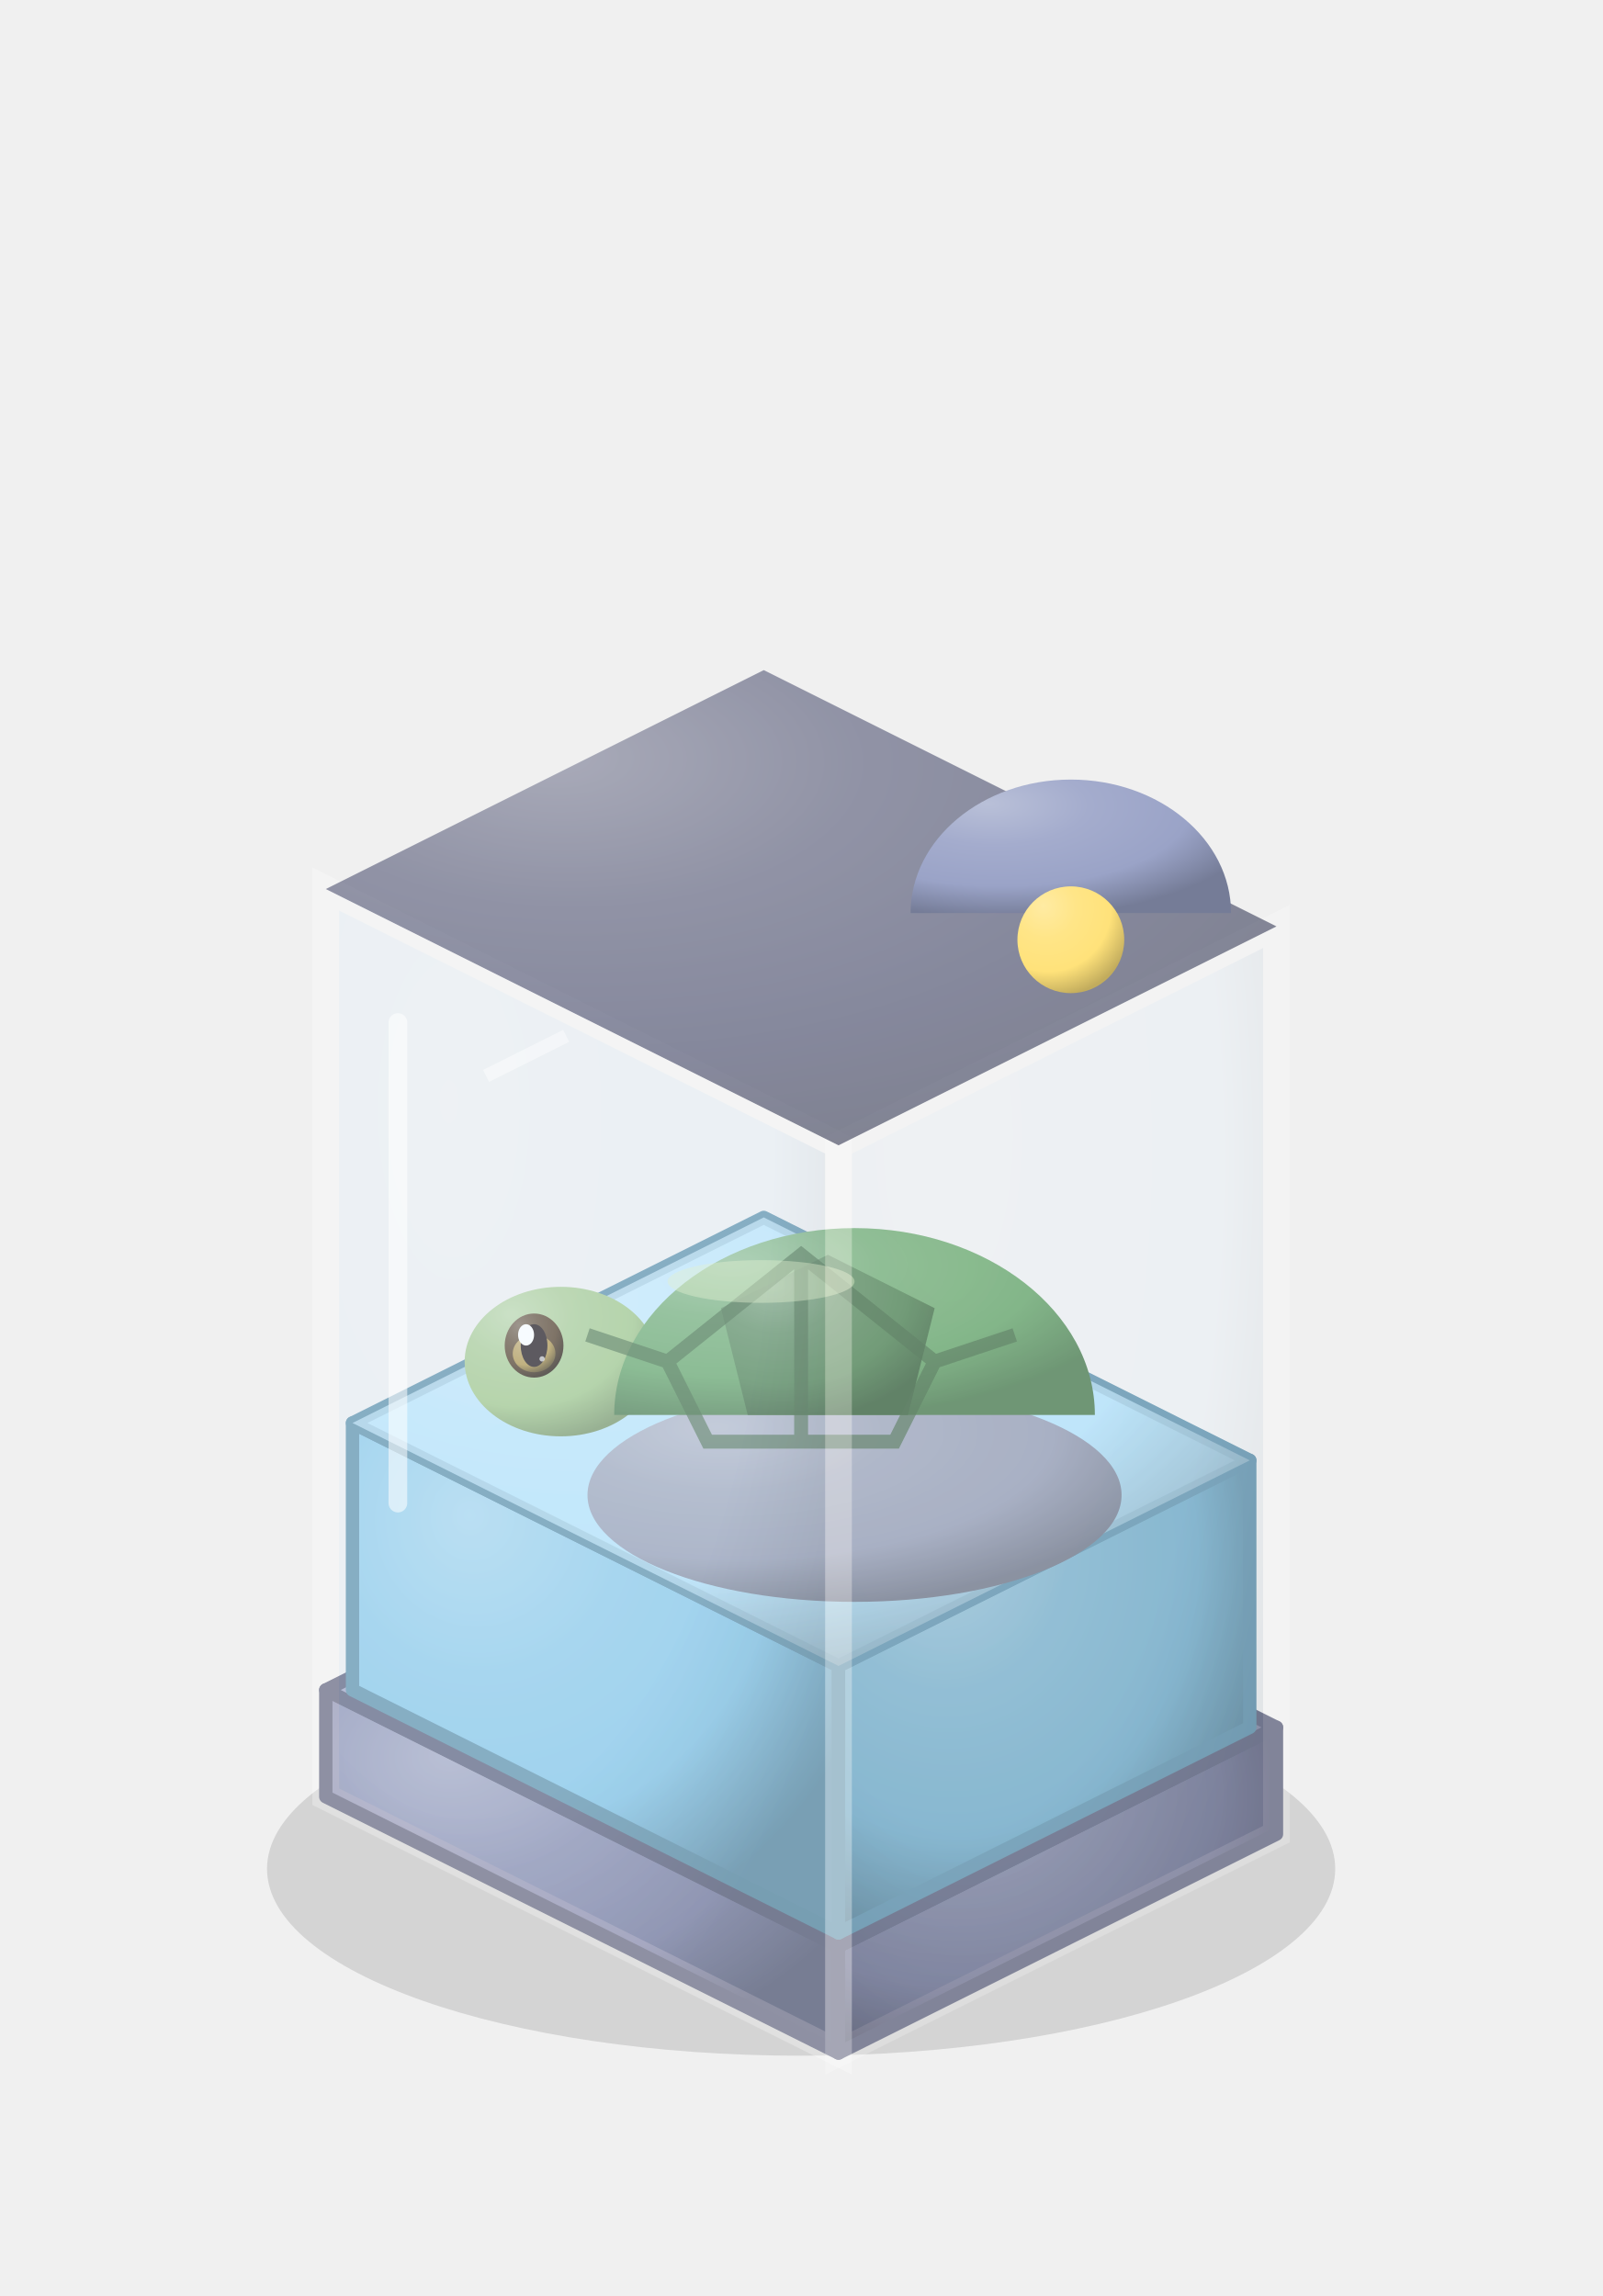
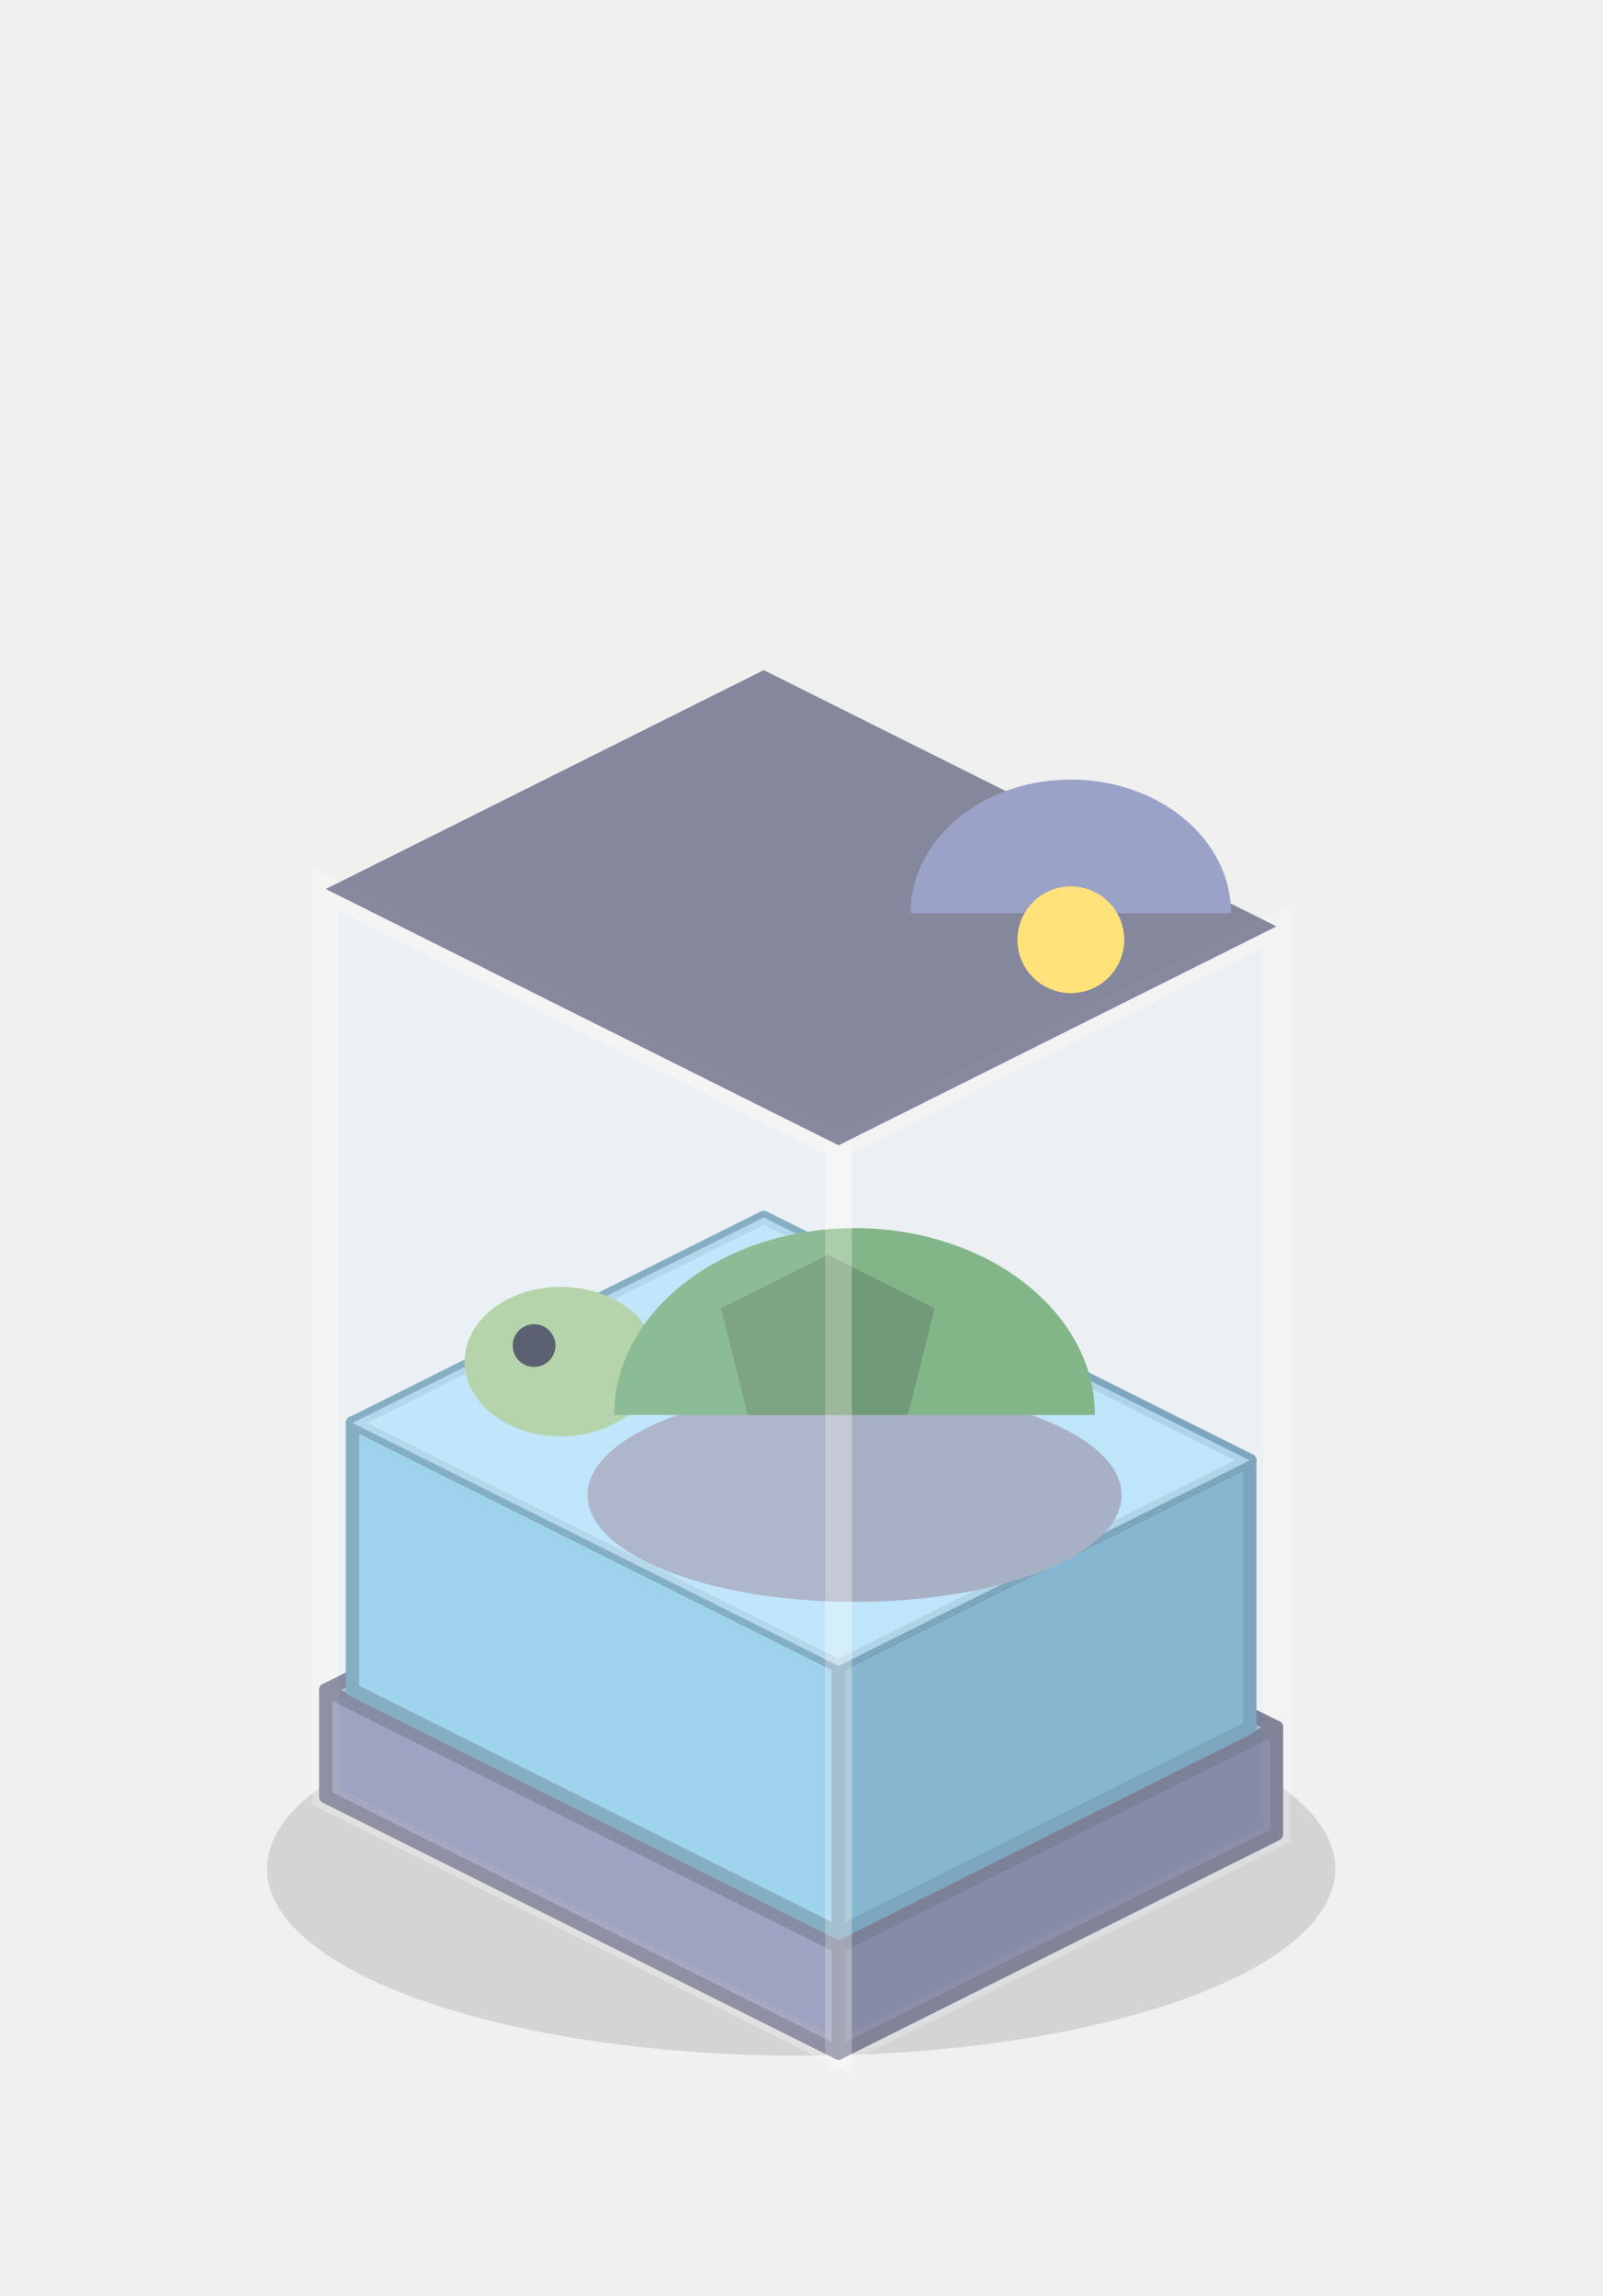
<svg xmlns="http://www.w3.org/2000/svg" viewBox="170 114 60 86" aria-hidden="true">
-   <defs>
-     <radialGradient id="opbg0" cx="30%" cy="22%" r="82%" fx="24%" fy="18%">
-       <stop offset="0" stop-color="#aaacc4" />
-       <stop offset=".36" stop-color="#9093b3" />
-       <stop offset=".72" stop-color="#8487aa" />
-       <stop offset="1" stop-color="#646781" />
-     </radialGradient>
-     <radialGradient id="opbg1" cx="30%" cy="22%" r="82%" fx="24%" fy="18%">
-       <stop offset="0" stop-color="#9c9eb3" />
-       <stop offset=".36" stop-color="#7e819c" />
-       <stop offset=".72" stop-color="#707391" />
-       <stop offset="1" stop-color="#55576e" />
-     </radialGradient>
-     <radialGradient id="opbg2" cx="30%" cy="22%" r="82%" fx="24%" fy="18%">
-       <stop offset="0" stop-color="#bcbfd4" />
-       <stop offset=".36" stop-color="#a8abc7" />
-       <stop offset=".72" stop-color="#9ea2c1" />
-       <stop offset="1" stop-color="#787b93" />
-     </radialGradient>
-     <radialGradient id="opbg3" cx="30%" cy="22%" r="82%" fx="24%" fy="18%">
-       <stop offset="0" stop-color="#acd8ee" />
-       <stop offset=".36" stop-color="#92cce9" />
-       <stop offset=".72" stop-color="#86c6e6" />
-       <stop offset="1" stop-color="#6696af" />
-     </radialGradient>
-     <radialGradient id="opbg4" cx="30%" cy="22%" r="82%" fx="24%" fy="18%">
-       <stop offset="0" stop-color="#9ec4d6" />
-       <stop offset=".36" stop-color="#80b2ca" />
-       <stop offset=".72" stop-color="#72a9c4" />
-       <stop offset="1" stop-color="#578095" />
-     </radialGradient>
-     <radialGradient id="opbg5" cx="30%" cy="22%" r="82%" fx="24%" fy="18%">
-       <stop offset="0" stop-color="#bee5f9" />
-       <stop offset=".36" stop-color="#aadef8" />
-       <stop offset=".72" stop-color="#a1daf7" />
-       <stop offset="1" stop-color="#7aa6bc" />
-     </radialGradient>
-     <radialGradient id="opbg6" cx="30%" cy="22%" r="82%" fx="24%" fy="18%">
-       <stop offset="0" stop-color="#d3eefc" />
-       <stop offset=".36" stop-color="#c5e9fb" />
-       <stop offset=".72" stop-color="#BFE6FA" />
-       <stop offset="1" stop-color="#91afbe" />
-     </radialGradient>
-     <radialGradient id="opbg7" cx="30%" cy="22%" r="82%" fx="24%" fy="18%">
-       <stop offset="0" stop-color="#b9bdcc" />
-       <stop offset=".36" stop-color="#a4aabc" />
-       <stop offset=".72" stop-color="#9AA0B5" />
-       <stop offset="1" stop-color="#757a8a" />
-     </radialGradient>
-     <radialGradient id="opbg8" cx="30%" cy="22%" r="82%" fx="24%" fy="18%">
-       <stop offset="0" stop-color="#c1dab0" />
-       <stop offset=".36" stop-color="#aece98" />
-       <stop offset=".72" stop-color="#A5C98C" />
-       <stop offset="1" stop-color="#7d996a" />
-     </radialGradient>
-     <radialGradient id="opbg9" cx="30%" cy="22%" r="82%" fx="24%" fy="18%">
-       <stop offset="0" stop-color="#6c6c77" />
-       <stop offset=".36" stop-color="#3f3f4e" />
-       <stop offset=".72" stop-color="#2a2a3a" />
-       <stop offset="1" stop-color="#20202c" />
-     </radialGradient>
-     <radialGradient id="opbg10" cx="30%" cy="22%" r="82%" fx="24%" fy="18%">
-       <stop offset="0" stop-color="#f9f7f2" />
-       <stop offset=".36" stop-color="#f8f5ee" />
-       <stop offset=".72" stop-color="#f7f4ec" />
-       <stop offset="1" stop-color="#bcb9b3" />
-     </radialGradient>
-     <radialGradient id="opbg11" cx="30%" cy="22%" r="82%" fx="24%" fy="18%">
-       <stop offset="0" stop-color="#9ac39a" />
-       <stop offset=".36" stop-color="#7bb17b" />
-       <stop offset=".72" stop-color="#6CA86C" />
-       <stop offset="1" stop-color="#528052" />
-     </radialGradient>
-     <radialGradient id="opbg12" cx="30%" cy="22%" r="82%" fx="24%" fy="18%">
-       <stop offset="0" stop-color="#8aac8a" />
-       <stop offset=".36" stop-color="#679267" />
-       <stop offset=".72" stop-color="#568656" />
-       <stop offset="1" stop-color="#416641" />
-     </radialGradient>
-     <radialGradient id="opbg13" cx="30%" cy="22%" r="82%" fx="24%" fy="18%">
-       <stop offset="0" stop-color="#e8f4ff" />
-       <stop offset=".36" stop-color="#e0f1ff" />
-       <stop offset=".72" stop-color="#DDEFFF" />
-       <stop offset="1" stop-color="#a8b6c2" />
-     </radialGradient>
-     <radialGradient id="opbg14" cx="30%" cy="22%" r="82%" fx="24%" fy="18%">
-       <stop offset="0" stop-color="#6f728c" />
-       <stop offset=".36" stop-color="#434769" />
-       <stop offset=".72" stop-color="#2E3358" />
-       <stop offset="1" stop-color="#232743" />
-     </radialGradient>
-     <radialGradient id="opbg15" cx="30%" cy="22%" r="82%" fx="24%" fy="18%">
-       <stop offset="0" stop-color="#b9c0d8" />
-       <stop offset=".36" stop-color="#a4accd" />
-       <stop offset=".72" stop-color="#9AA3C7" />
-       <stop offset="1" stop-color="#757c97" />
-     </radialGradient>
-     <radialGradient id="opbg16" cx="30%" cy="22%" r="82%" fx="24%" fy="18%">
-       <stop offset="0" stop-color="#ffeba3" />
-       <stop offset=".36" stop-color="#ffe587" />
-       <stop offset=".72" stop-color="#FFE27A" />
-       <stop offset="1" stop-color="#c2ac5d" />
-     </radialGradient>
-     <radialGradient id="opbg17" cx="30%" cy="22%" r="82%" fx="24%" fy="18%">
-       <stop offset="0" stop-color="#827261" />
-       <stop offset=".36" stop-color="#695641" />
-       <stop offset=".72" stop-color="#58432c" />
-       <stop offset="1" stop-color="#302418" />
-     </radialGradient>
-     <radialGradient id="opbg18" cx="30%" cy="22%" r="82%" fx="24%" fy="18%">
-       <stop offset="0" stop-color="#c6b27c" />
-       <stop offset=".36" stop-color="#bba262" />
-       <stop offset=".72" stop-color="#b39850" />
-       <stop offset="1" stop-color="#61522b" />
-     </radialGradient>
-   </defs>
  <ellipse cx="200" cy="184" rx="20" ry="7" fill="rgba(0,0,0,.12)" />
-   <polygon points="182.2,181.3 201.4,190.9 201.4,186.9 182.2,177.3" fill="url(#opbg0)" stroke="#62657f" stroke-width="0.5" stroke-linejoin="round" />
-   <polygon points="217.8,182.7 201.4,190.9 201.4,186.9 217.8,178.7" fill="url(#opbg1)" stroke="#62657f" stroke-width="0.5" stroke-linejoin="round" />
-   <polygon points="198.6,169.1 217.8,178.7 201.4,186.9 182.2,177.3" fill="url(#opbg2)" stroke="#62657f" stroke-width="0.5" stroke-linejoin="round" />
-   <polygon points="183.2,177.3 201.4,186.4 201.4,176.4 183.2,167.3" fill="url(#opbg3)" stroke="#6494ac" stroke-width="0.5" stroke-linejoin="round" />
-   <polygon points="216.8,178.7 201.4,186.4 201.4,176.4 216.8,168.7" fill="url(#opbg4)" stroke="#6494ac" stroke-width="0.5" stroke-linejoin="round" />
-   <polygon points="198.6,159.6 216.8,168.7 201.4,176.4 183.2,167.3" fill="url(#opbg5)" stroke="#6494ac" stroke-width="0.5" stroke-linejoin="round" />
-   <polygon points="198.6,159.6 216.8,168.7 201.4,176.4 183.2,167.3" fill="url(#opbg6)" opacity=".7" />
+   <polygon points="182.2,181.3 201.4,190.9 201.4,186.9 182.2,177.3" fill="#8487aa" stroke="#62657f" stroke-width="0.5" stroke-linejoin="round" />
+   <polygon points="217.8,182.7 201.4,190.9 201.4,186.9 217.8,178.7" fill="#707391" stroke="#62657f" stroke-width="0.5" stroke-linejoin="round" />
+   <polygon points="198.6,169.1 217.8,178.7 201.4,186.9 182.2,177.3" fill="#9ea2c1" stroke="#62657f" stroke-width="0.5" stroke-linejoin="round" />
+   <polygon points="183.2,177.3 201.4,186.4 201.4,176.4 183.2,167.3" fill="#86c6e6" stroke="#6494ac" stroke-width="0.5" stroke-linejoin="round" />
+   <polygon points="216.8,178.7 201.4,186.4 201.4,176.4 216.8,168.7" fill="#72a9c4" stroke="#6494ac" stroke-width="0.5" stroke-linejoin="round" />
+   <polygon points="198.6,159.6 216.8,168.7 201.4,176.4 183.2,167.3" fill="#a1daf7" stroke="#6494ac" stroke-width="0.5" stroke-linejoin="round" />
+   <polygon points="198.6,159.6 216.8,168.7 201.4,176.4 183.2,167.3" fill="#BFE6FA" opacity=".7" />
  <g class="crit">
-     <ellipse cx="202" cy="170" rx="10" ry="4" fill="url(#opbg7)" />
-     <ellipse cx="191" cy="165" rx="3.6" ry="2.8" fill="url(#opbg8)" />
-     <circle cx="190" cy="164.4" r=".8" fill="url(#opbg9)" />
-     <circle cx="189.8" cy="164.1" r="0.2" fill="url(#opbg10)" opacity=".94" />
-     <path d="M193 167a9 7 0 0 1 18 0z" fill="url(#opbg11)" />
-     <path d="M197 163l4 -2 4 2-1 4h-6z" fill="url(#opbg12)" />
-     <path d="M195 165l5-4 5 4-1.5 3h-7zM200 161v7M195 165l-3-1m13 1l3-1" fill="none" stroke="#436843" stroke-width=".52" opacity=".65" />
-     <ellipse cx="198.5" cy="162" rx="3.5" ry="0.8" fill="#e1efbf" opacity=".43" />
-     <ellipse cx="190" cy="164.4" rx="1.1" ry="1.2" fill="url(#opbg17)" />
-     <ellipse cx="190" cy="164.7" rx="0.8" ry="0.7" fill="url(#opbg18)" />
-     <ellipse cx="190" cy="164.4" rx="0.5" ry="0.8" fill="#292022" />
-     <ellipse cx="189.7" cy="164" rx="0.3" ry="0.4" fill="#fff" />
-     <circle cx="190.3" cy="164.9" r="0.1" fill="#fff" opacity=".68" />
+     <ellipse cx="202" cy="170" rx="10" ry="4" fill="#9AA0B5" />
+     <ellipse cx="191" cy="165" rx="3.6" ry="2.8" fill="#A5C98C" />
+     <circle cx="190" cy="164.4" r=".8" fill="#2a2a3a" />
+     <path d="M193 167a9 7 0 0 1 18 0z" fill="#6CA86C" />
+     <path d="M197 163l4 -2 4 2-1 4h-6z" fill="#568656" />
  </g>
-   <polygon points="182.2,181.3 201.4,190.9 201.4,156.9 182.2,147.3" fill="url(#opbg13)" opacity=".28" stroke="#FFFFFF" stroke-width="1" />
-   <polygon points="217.8,182.7 201.4,190.9 201.4,156.9 217.8,148.7" fill="url(#opbg13)" opacity=".2" stroke="#FFFFFF" stroke-width="1" />
-   <polygon points="198.6,139.1 217.8,148.7 201.4,156.9 182.2,147.3" fill="url(#opbg14)" opacity=".55" />
-   <path d="M204.1 148.2a6 5 0 0 1 12 0z" fill="url(#opbg15)" />
-   <circle cx="210.1" cy="149.2" r="2" fill="url(#opbg16)" />
-   <path d="M184.9 152.3L184.9 170.3" fill="none" stroke="#fff" stroke-width=".7" stroke-linecap="round" opacity=".55" />
-   <path d="M188.2 154.3l3 -1.5" fill="none" stroke="#fff" stroke-width=".5" opacity=".43" />
+   <polygon points="182.2,181.3 201.4,190.9 201.4,156.9 182.2,147.3" fill="#DDEFFF" opacity=".28" stroke="#FFFFFF" stroke-width="1" />
+   <polygon points="217.8,182.7 201.4,190.9 201.4,156.9 217.8,148.7" fill="#DDEFFF" opacity=".2" stroke="#FFFFFF" stroke-width="1" />
+   <polygon points="198.6,139.1 217.8,148.7 201.4,156.9 182.2,147.3" fill="#2E3358" opacity=".55" />
+   <path d="M204.1 148.2a6 5 0 0 1 12 0z" fill="#9AA3C7" />
+   <circle cx="210.1" cy="149.2" r="2" fill="#FFE27A" />
</svg>
